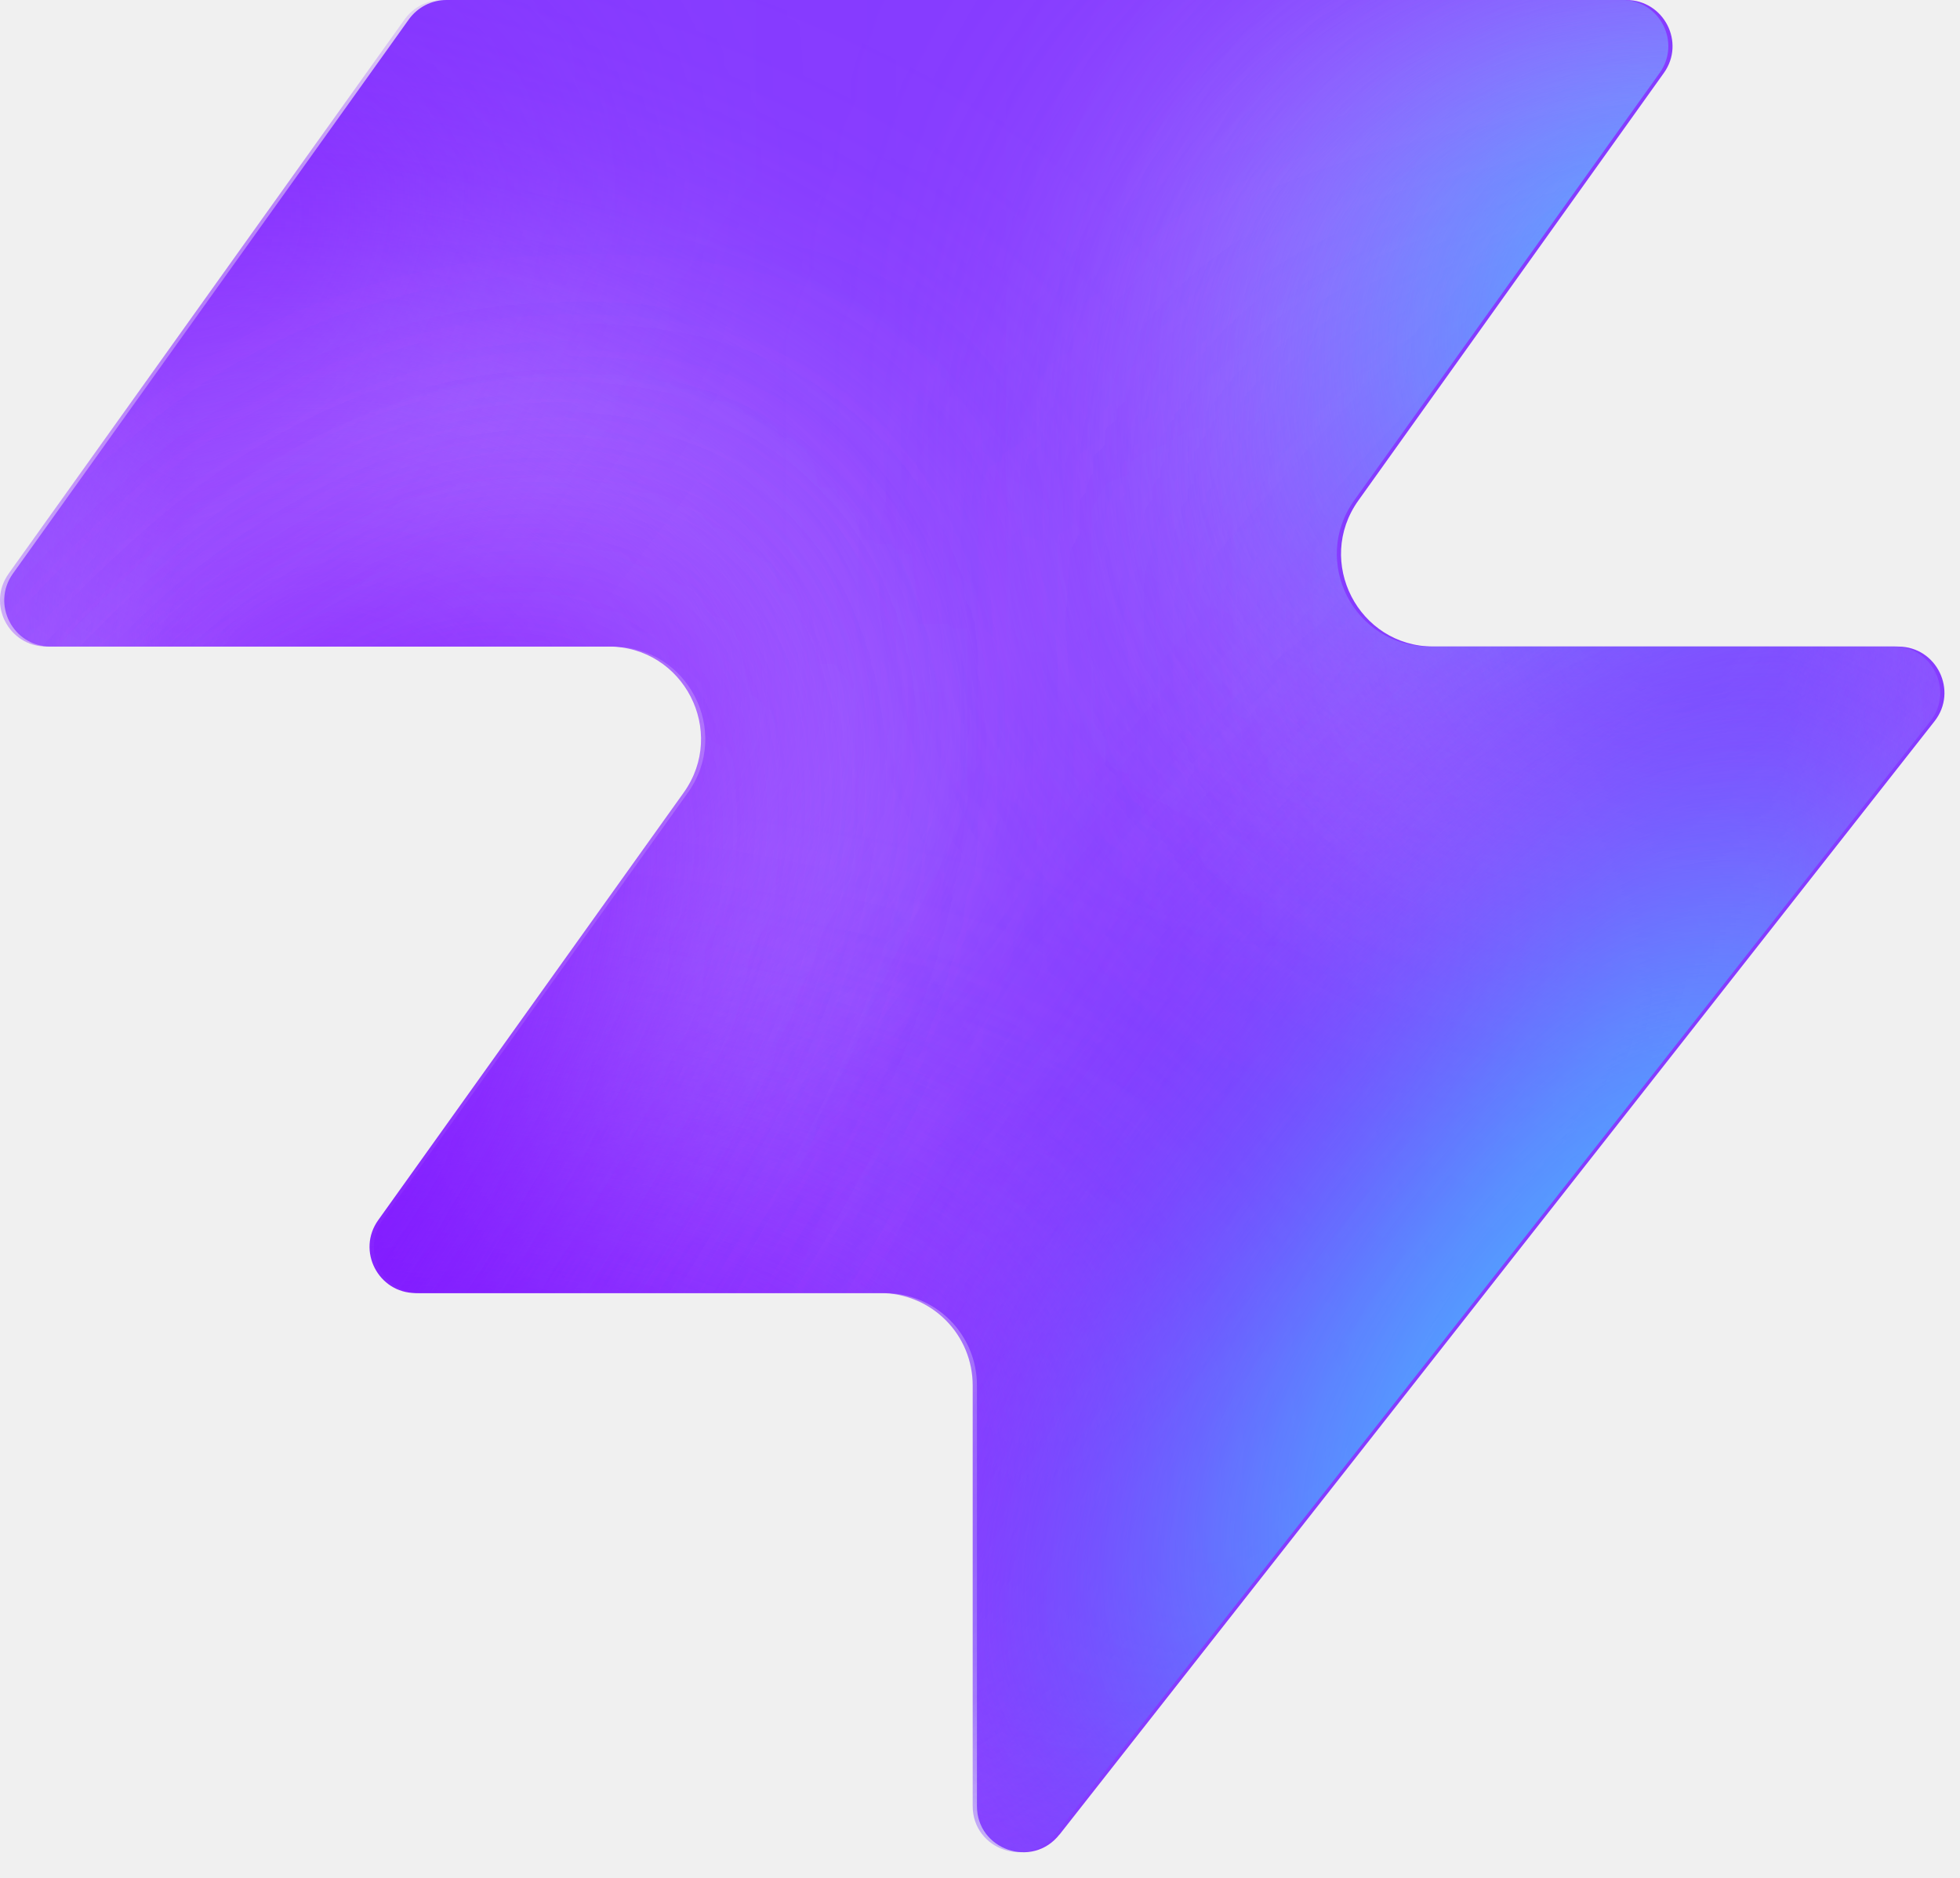
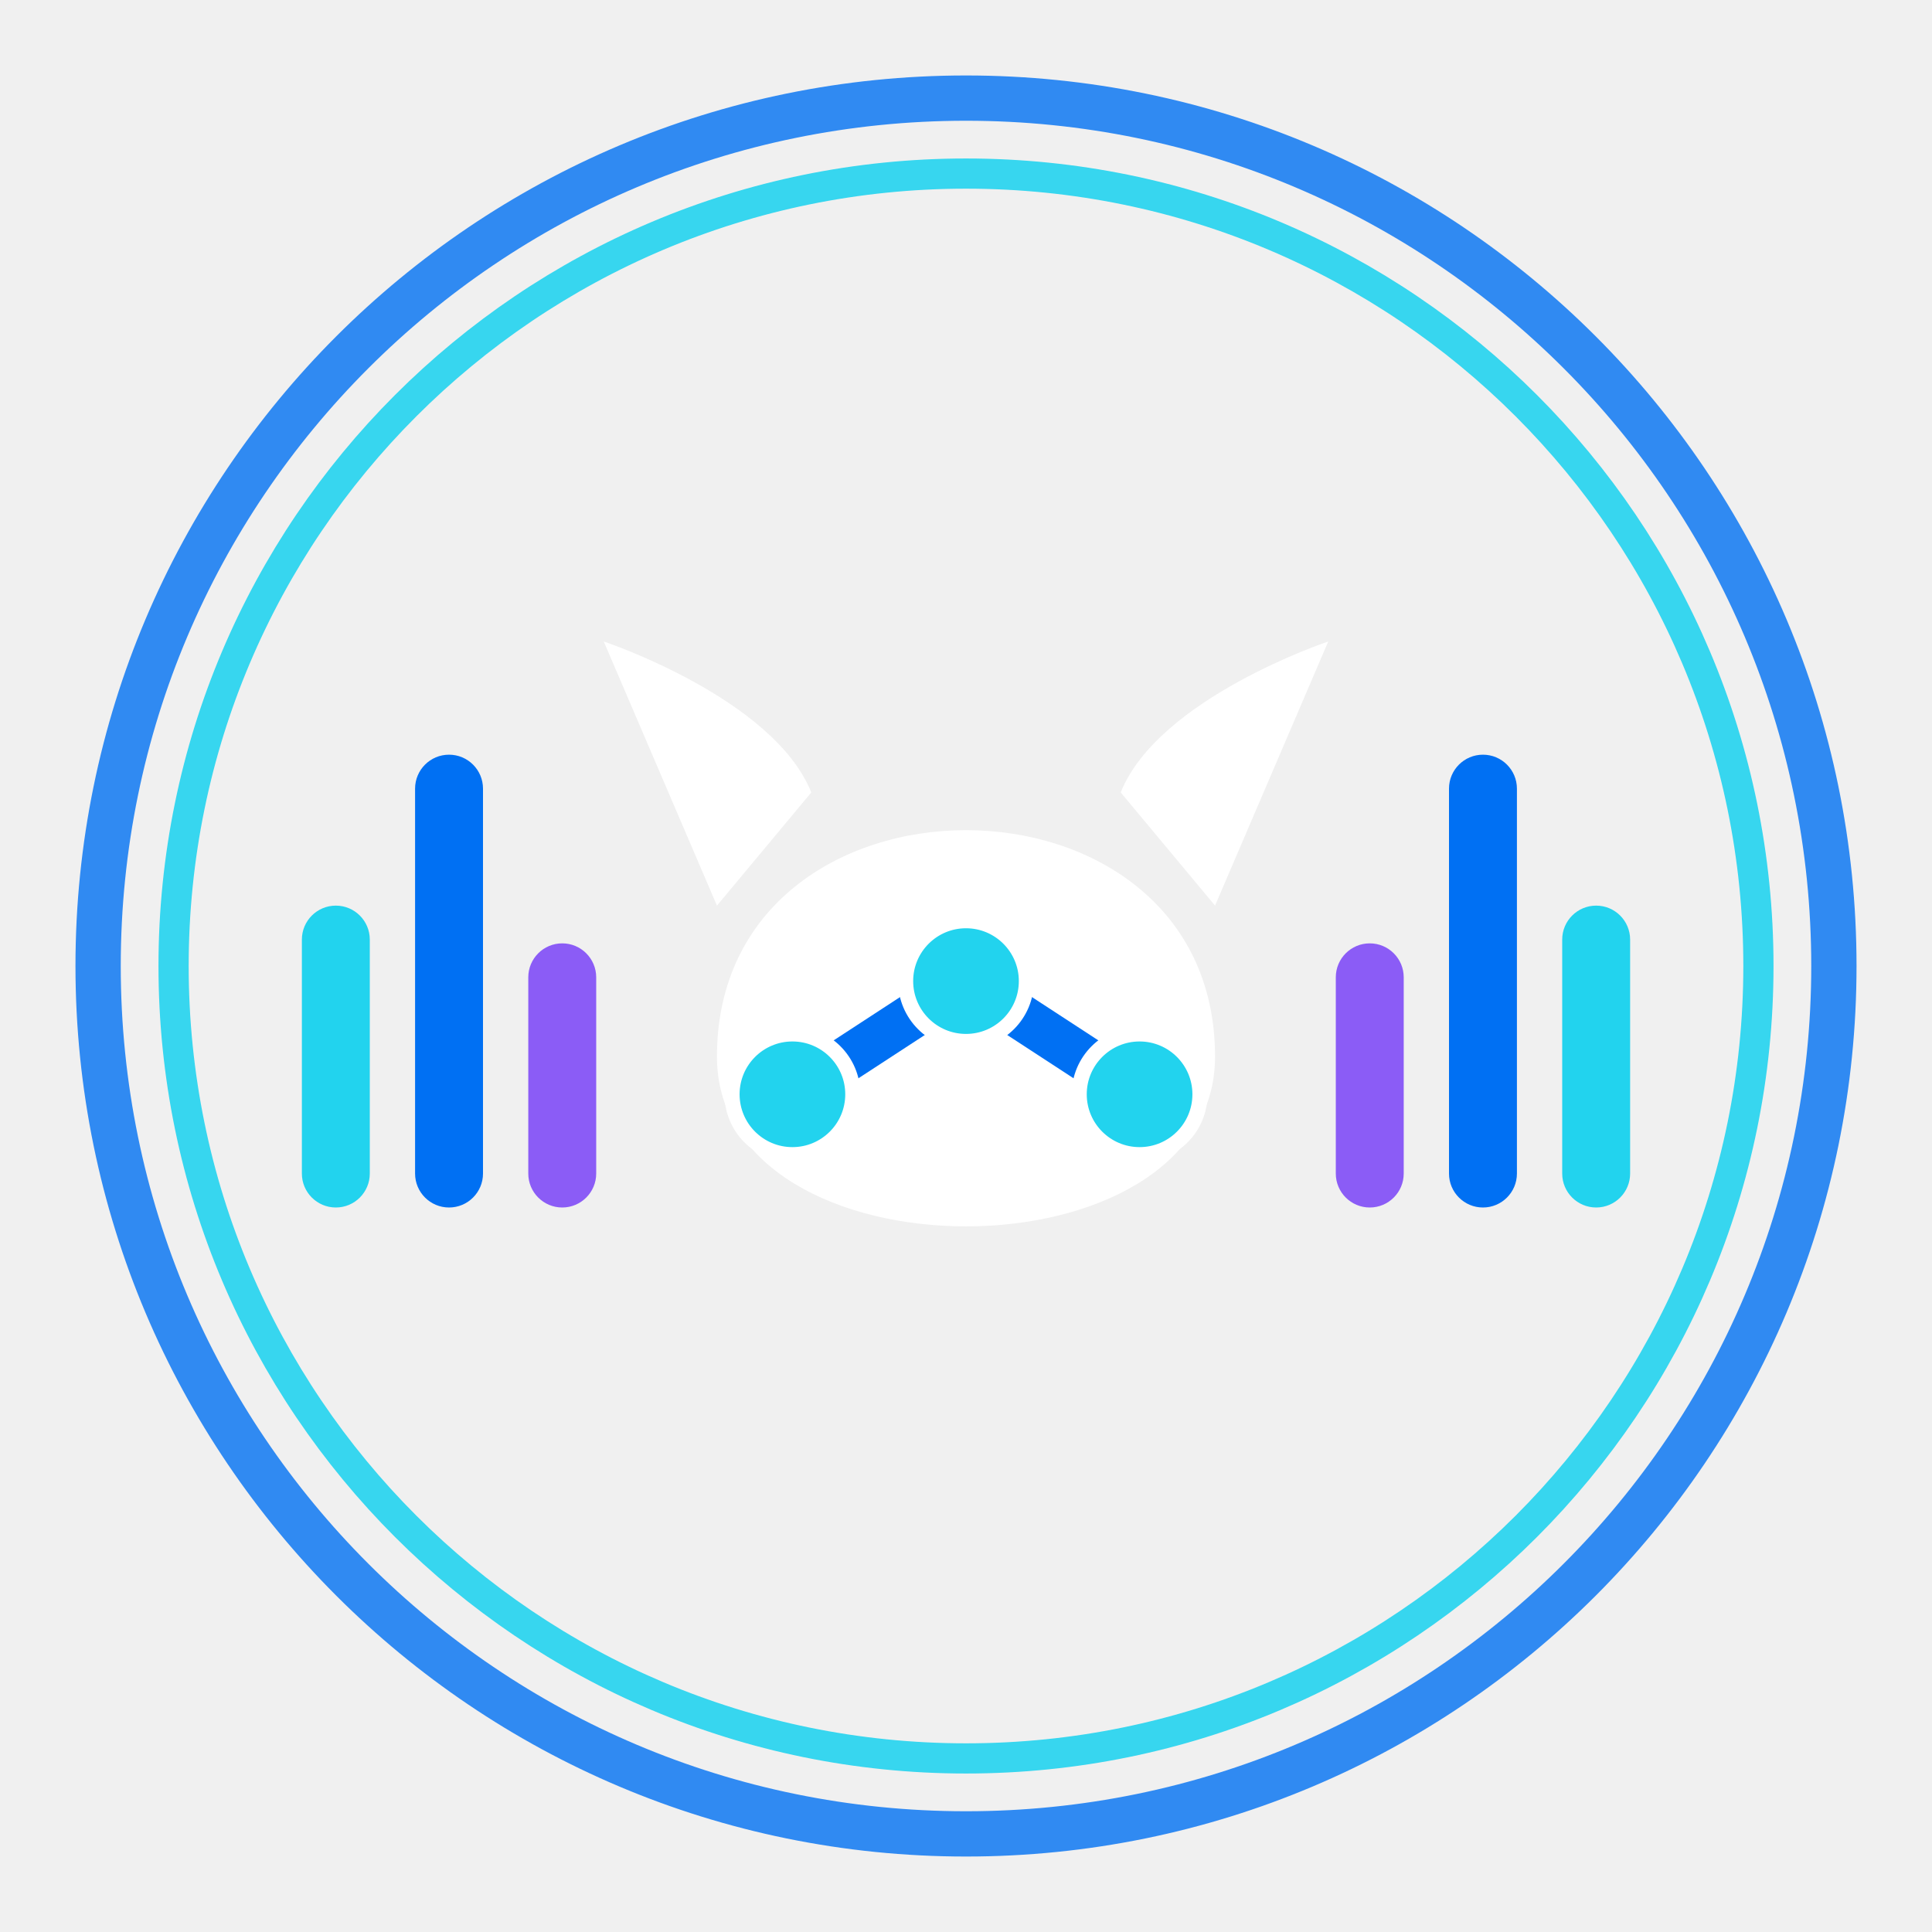
- <svg xmlns="http://www.w3.org/2000/svg" width="48" height="46" fill="none" viewBox="0 0 48 46">
-   <path fill="#863bff" d="M25.946 44.938c-.664.845-2.021.375-2.021-.698V33.937a2.26 2.26 0 0 0-2.262-2.262H10.287c-.92 0-1.456-1.04-.92-1.788l7.48-10.471c1.07-1.497 0-3.578-1.842-3.578H1.237c-.92 0-1.456-1.04-.92-1.788L10.013.474c.214-.297.556-.474.92-.474h28.894c.92 0 1.456 1.04.92 1.788l-7.48 10.471c-1.07 1.498 0 3.579 1.842 3.579h11.377c.943 0 1.473 1.088.89 1.83L25.947 44.94z" style="fill:#863bff;fill:color(display-p3 .525 .23 1);fill-opacity:1" />
-   <mask id="a" width="48" height="46" x="0" y="0" maskUnits="userSpaceOnUse" style="mask-type:alpha">
-     <path fill="#000" d="M25.842 44.938c-.664.844-2.021.375-2.021-.698V33.937a2.26 2.26 0 0 0-2.262-2.262H10.183c-.92 0-1.456-1.04-.92-1.788l7.48-10.471c1.07-1.498 0-3.579-1.842-3.579H1.133c-.92 0-1.456-1.04-.92-1.787L9.91.473c.214-.297.556-.474.92-.474h28.894c.92 0 1.456 1.04.92 1.788l-7.48 10.471c-1.07 1.498 0 3.578 1.842 3.578h11.377c.943 0 1.473 1.088.89 1.832L25.843 44.94z" style="fill:#000;fill-opacity:1" />
-   </mask>
-   <g mask="url(#a)">
-     <g filter="url(#b)">
-       <ellipse cx="5.508" cy="14.704" fill="#ede6ff" rx="5.508" ry="14.704" style="fill:#ede6ff;fill:color(display-p3 .927 .903 1);fill-opacity:1" transform="matrix(.00324 1 1 -.00324 -4.47 31.516)" />
-     </g>
-     <g filter="url(#c)">
-       <ellipse cx="10.399" cy="29.851" fill="#ede6ff" rx="10.399" ry="29.851" style="fill:#ede6ff;fill:color(display-p3 .927 .903 1);fill-opacity:1" transform="matrix(.00324 1 1 -.00324 -39.328 7.883)" />
-     </g>
-     <g filter="url(#d)">
-       <ellipse cx="5.508" cy="30.487" fill="#7e14ff" rx="5.508" ry="30.487" style="fill:#7e14ff;fill:color(display-p3 .492 .077 1);fill-opacity:1" transform="rotate(89.814 -25.913 -14.639)scale(1 -1)" />
-     </g>
-     <g filter="url(#e)">
-       <ellipse cx="5.508" cy="30.599" fill="#7e14ff" rx="5.508" ry="30.599" style="fill:#7e14ff;fill:color(display-p3 .492 .077 1);fill-opacity:1" transform="rotate(89.814 -32.644 -3.334)scale(1 -1)" />
-     </g>
-     <g filter="url(#f)">
-       <ellipse cx="5.508" cy="30.599" fill="#7e14ff" rx="5.508" ry="30.599" style="fill:#7e14ff;fill:color(display-p3 .492 .077 1);fill-opacity:1" transform="matrix(.00324 1 1 -.00324 -34.34 30.47)" />
-     </g>
-     <g filter="url(#g)">
-       <ellipse cx="14.072" cy="22.078" fill="#ede6ff" rx="14.072" ry="22.078" style="fill:#ede6ff;fill:color(display-p3 .927 .903 1);fill-opacity:1" transform="rotate(93.35 24.506 48.493)scale(-1 1)" />
-     </g>
-     <g filter="url(#h)">
-       <ellipse cx="3.47" cy="21.501" fill="#7e14ff" rx="3.47" ry="21.501" style="fill:#7e14ff;fill:color(display-p3 .492 .077 1);fill-opacity:1" transform="rotate(89.009 28.708 47.59)scale(-1 1)" />
-     </g>
-     <g filter="url(#i)">
-       <ellipse cx="3.47" cy="21.501" fill="#7e14ff" rx="3.47" ry="21.501" style="fill:#7e14ff;fill:color(display-p3 .492 .077 1);fill-opacity:1" transform="rotate(89.009 28.708 47.59)scale(-1 1)" />
-     </g>
-     <g filter="url(#j)">
-       <ellipse cx=".387" cy="8.972" fill="#7e14ff" rx="4.407" ry="29.108" style="fill:#7e14ff;fill:color(display-p3 .492 .077 1);fill-opacity:1" transform="rotate(39.51 .387 8.972)" />
-     </g>
-     <g filter="url(#k)">
-       <ellipse cx="47.523" cy="-6.092" fill="#7e14ff" rx="4.407" ry="29.108" style="fill:#7e14ff;fill:color(display-p3 .492 .077 1);fill-opacity:1" transform="rotate(37.892 47.523 -6.092)" />
-     </g>
-     <g filter="url(#l)">
-       <ellipse cx="41.412" cy="6.333" fill="#47bfff" rx="5.971" ry="9.665" style="fill:#47bfff;fill:color(display-p3 .28 .748 1);fill-opacity:1" transform="rotate(37.892 41.412 6.333)" />
-     </g>
-     <g filter="url(#m)">
-       <ellipse cx="-1.879" cy="38.332" fill="#7e14ff" rx="4.407" ry="29.108" style="fill:#7e14ff;fill:color(display-p3 .492 .077 1);fill-opacity:1" transform="rotate(37.892 -1.88 38.332)" />
-     </g>
-     <g filter="url(#n)">
-       <ellipse cx="-1.879" cy="38.332" fill="#7e14ff" rx="4.407" ry="29.108" style="fill:#7e14ff;fill:color(display-p3 .492 .077 1);fill-opacity:1" transform="rotate(37.892 -1.88 38.332)" />
-     </g>
-     <g filter="url(#o)">
-       <ellipse cx="35.651" cy="29.907" fill="#7e14ff" rx="4.407" ry="29.108" style="fill:#7e14ff;fill:color(display-p3 .492 .077 1);fill-opacity:1" transform="rotate(37.892 35.651 29.907)" />
-     </g>
-     <g filter="url(#p)">
-       <ellipse cx="38.418" cy="32.4" fill="#47bfff" rx="5.971" ry="15.297" style="fill:#47bfff;fill:color(display-p3 .28 .748 1);fill-opacity:1" transform="rotate(37.892 38.418 32.4)" />
-     </g>
-   </g>
-   <defs>
-     <filter id="b" width="60.045" height="41.654" x="-19.77" y="16.149" color-interpolation-filters="sRGB" filterUnits="userSpaceOnUse">
-       <feFlood flood-opacity="0" result="BackgroundImageFix" />
-       <feBlend in="SourceGraphic" in2="BackgroundImageFix" result="shape" />
-       <feGaussianBlur result="effect1_foregroundBlur_2002_17158" stdDeviation="7.659" />
-     </filter>
-     <filter id="c" width="90.34" height="51.437" x="-54.613" y="-7.533" color-interpolation-filters="sRGB" filterUnits="userSpaceOnUse">
-       <feFlood flood-opacity="0" result="BackgroundImageFix" />
-       <feBlend in="SourceGraphic" in2="BackgroundImageFix" result="shape" />
-       <feGaussianBlur result="effect1_foregroundBlur_2002_17158" stdDeviation="7.659" />
-     </filter>
-     <filter id="d" width="79.355" height="29.4" x="-49.64" y="2.03" color-interpolation-filters="sRGB" filterUnits="userSpaceOnUse">
-       <feFlood flood-opacity="0" result="BackgroundImageFix" />
-       <feBlend in="SourceGraphic" in2="BackgroundImageFix" result="shape" />
-       <feGaussianBlur result="effect1_foregroundBlur_2002_17158" stdDeviation="4.596" />
-     </filter>
-     <filter id="e" width="79.579" height="29.4" x="-45.045" y="20.029" color-interpolation-filters="sRGB" filterUnits="userSpaceOnUse">
-       <feFlood flood-opacity="0" result="BackgroundImageFix" />
-       <feBlend in="SourceGraphic" in2="BackgroundImageFix" result="shape" />
-       <feGaussianBlur result="effect1_foregroundBlur_2002_17158" stdDeviation="4.596" />
-     </filter>
-     <filter id="f" width="79.579" height="29.4" x="-43.513" y="21.178" color-interpolation-filters="sRGB" filterUnits="userSpaceOnUse">
-       <feFlood flood-opacity="0" result="BackgroundImageFix" />
-       <feBlend in="SourceGraphic" in2="BackgroundImageFix" result="shape" />
-       <feGaussianBlur result="effect1_foregroundBlur_2002_17158" stdDeviation="4.596" />
-     </filter>
-     <filter id="g" width="74.749" height="58.852" x="15.756" y="-17.901" color-interpolation-filters="sRGB" filterUnits="userSpaceOnUse">
-       <feFlood flood-opacity="0" result="BackgroundImageFix" />
-       <feBlend in="SourceGraphic" in2="BackgroundImageFix" result="shape" />
-       <feGaussianBlur result="effect1_foregroundBlur_2002_17158" stdDeviation="7.659" />
-     </filter>
-     <filter id="h" width="61.377" height="25.362" x="23.548" y="2.284" color-interpolation-filters="sRGB" filterUnits="userSpaceOnUse">
-       <feFlood flood-opacity="0" result="BackgroundImageFix" />
-       <feBlend in="SourceGraphic" in2="BackgroundImageFix" result="shape" />
-       <feGaussianBlur result="effect1_foregroundBlur_2002_17158" stdDeviation="4.596" />
-     </filter>
-     <filter id="i" width="61.377" height="25.362" x="23.548" y="2.284" color-interpolation-filters="sRGB" filterUnits="userSpaceOnUse">
-       <feFlood flood-opacity="0" result="BackgroundImageFix" />
-       <feBlend in="SourceGraphic" in2="BackgroundImageFix" result="shape" />
-       <feGaussianBlur result="effect1_foregroundBlur_2002_17158" stdDeviation="4.596" />
-     </filter>
-     <filter id="j" width="56.045" height="63.649" x="-27.636" y="-22.853" color-interpolation-filters="sRGB" filterUnits="userSpaceOnUse">
-       <feFlood flood-opacity="0" result="BackgroundImageFix" />
-       <feBlend in="SourceGraphic" in2="BackgroundImageFix" result="shape" />
-       <feGaussianBlur result="effect1_foregroundBlur_2002_17158" stdDeviation="4.596" />
-     </filter>
-     <filter id="k" width="54.814" height="64.646" x="20.116" y="-38.415" color-interpolation-filters="sRGB" filterUnits="userSpaceOnUse">
-       <feFlood flood-opacity="0" result="BackgroundImageFix" />
-       <feBlend in="SourceGraphic" in2="BackgroundImageFix" result="shape" />
-       <feGaussianBlur result="effect1_foregroundBlur_2002_17158" stdDeviation="4.596" />
-     </filter>
-     <filter id="l" width="33.541" height="35.313" x="24.641" y="-11.323" color-interpolation-filters="sRGB" filterUnits="userSpaceOnUse">
-       <feFlood flood-opacity="0" result="BackgroundImageFix" />
-       <feBlend in="SourceGraphic" in2="BackgroundImageFix" result="shape" />
-       <feGaussianBlur result="effect1_foregroundBlur_2002_17158" stdDeviation="4.596" />
-     </filter>
-     <filter id="m" width="54.814" height="64.646" x="-29.286" y="6.009" color-interpolation-filters="sRGB" filterUnits="userSpaceOnUse">
-       <feFlood flood-opacity="0" result="BackgroundImageFix" />
-       <feBlend in="SourceGraphic" in2="BackgroundImageFix" result="shape" />
-       <feGaussianBlur result="effect1_foregroundBlur_2002_17158" stdDeviation="4.596" />
-     </filter>
-     <filter id="n" width="54.814" height="64.646" x="-29.286" y="6.009" color-interpolation-filters="sRGB" filterUnits="userSpaceOnUse">
-       <feFlood flood-opacity="0" result="BackgroundImageFix" />
-       <feBlend in="SourceGraphic" in2="BackgroundImageFix" result="shape" />
-       <feGaussianBlur result="effect1_foregroundBlur_2002_17158" stdDeviation="4.596" />
-     </filter>
-     <filter id="o" width="54.814" height="64.646" x="8.244" y="-2.416" color-interpolation-filters="sRGB" filterUnits="userSpaceOnUse">
-       <feFlood flood-opacity="0" result="BackgroundImageFix" />
-       <feBlend in="SourceGraphic" in2="BackgroundImageFix" result="shape" />
-       <feGaussianBlur result="effect1_foregroundBlur_2002_17158" stdDeviation="4.596" />
-     </filter>
-     <filter id="p" width="39.409" height="43.623" x="18.713" y="10.588" color-interpolation-filters="sRGB" filterUnits="userSpaceOnUse">
-       <feFlood flood-opacity="0" result="BackgroundImageFix" />
-       <feBlend in="SourceGraphic" in2="BackgroundImageFix" result="shape" />
-       <feGaussianBlur result="effect1_foregroundBlur_2002_17158" stdDeviation="4.596" />
-     </filter>
-   </defs>
+ <svg xmlns="http://www.w3.org/2000/svg" viewBox="0 0 512 512" fill="none">
+   <circle cx="256" cy="256" r="230" stroke="#0070f3" stroke-width="12" stroke-linecap="round" opacity="0.8" />
+   <circle cx="256" cy="256" r="210" stroke="#22d3ee" stroke-width="8" opacity="0.9" />
+   <rect x="80" y="240" width="18" height="80" rx="9" fill="#22d3ee" />
+   <rect x="110" y="200" width="18" height="120" rx="9" fill="#0070f3" />
+   <rect x="140" y="250" width="18" height="70" rx="9" fill="#8b5cf6" />
+   <rect x="414" y="240" width="18" height="80" rx="9" fill="#22d3ee" />
+   <rect x="384" y="200" width="18" height="120" rx="9" fill="#0070f3" />
+   <rect x="354" y="250" width="18" height="70" rx="9" fill="#8b5cf6" />
+   <path d="M190 280 C190 200, 322 200, 322 280 C322 340, 190 340, 190 280 Z" fill="#ffffff" />
+   <path d="M190 240 L160 170 C160 170, 205 185, 215 210 Z" fill="#ffffff" />
+   <path d="M322 240 L352 170 C352 170, 307 185, 297 210 Z" fill="#ffffff" />
+   <path d="M210 290 L256 260 L302 290" stroke="#0070f3" stroke-width="12" stroke-linecap="round" stroke-linejoin="round" />
+   <circle cx="210" cy="290" r="16" fill="#22d3ee" stroke="#ffffff" stroke-width="4" />
+   <circle cx="256" cy="260" r="16" fill="#22d3ee" stroke="#ffffff" stroke-width="4" />
+   <circle cx="302" cy="290" r="16" fill="#22d3ee" stroke="#ffffff" stroke-width="4" />
</svg>
